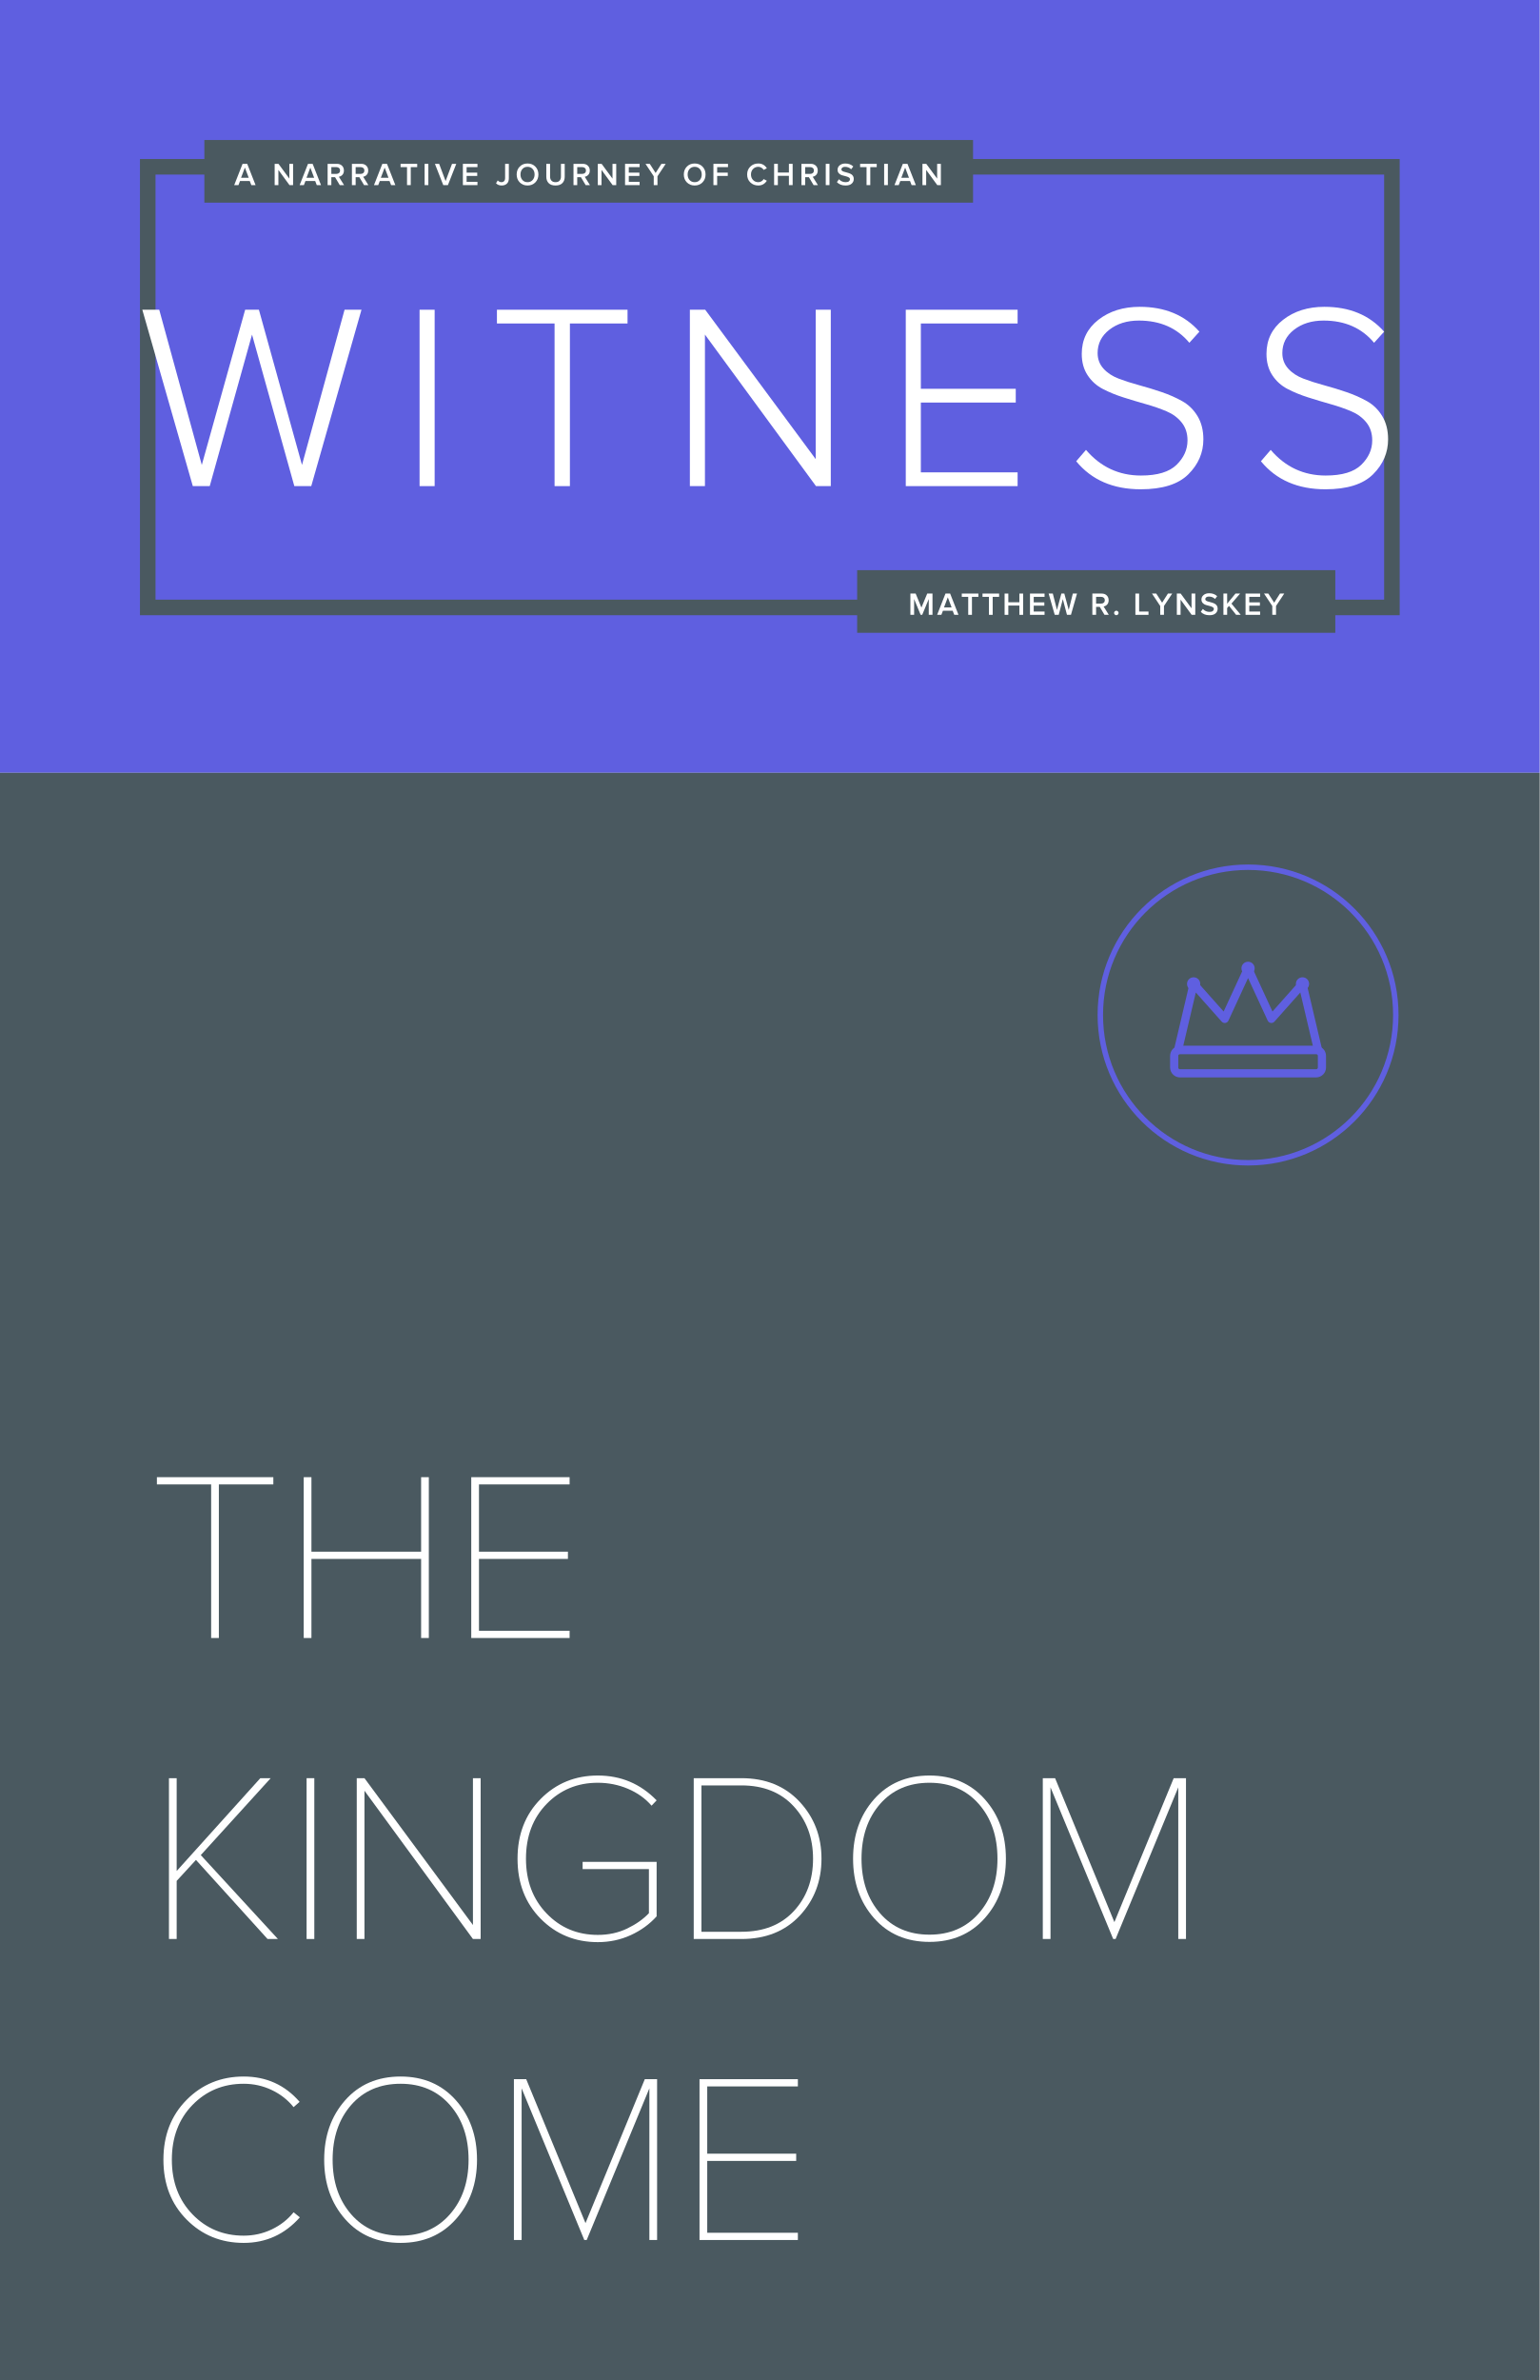
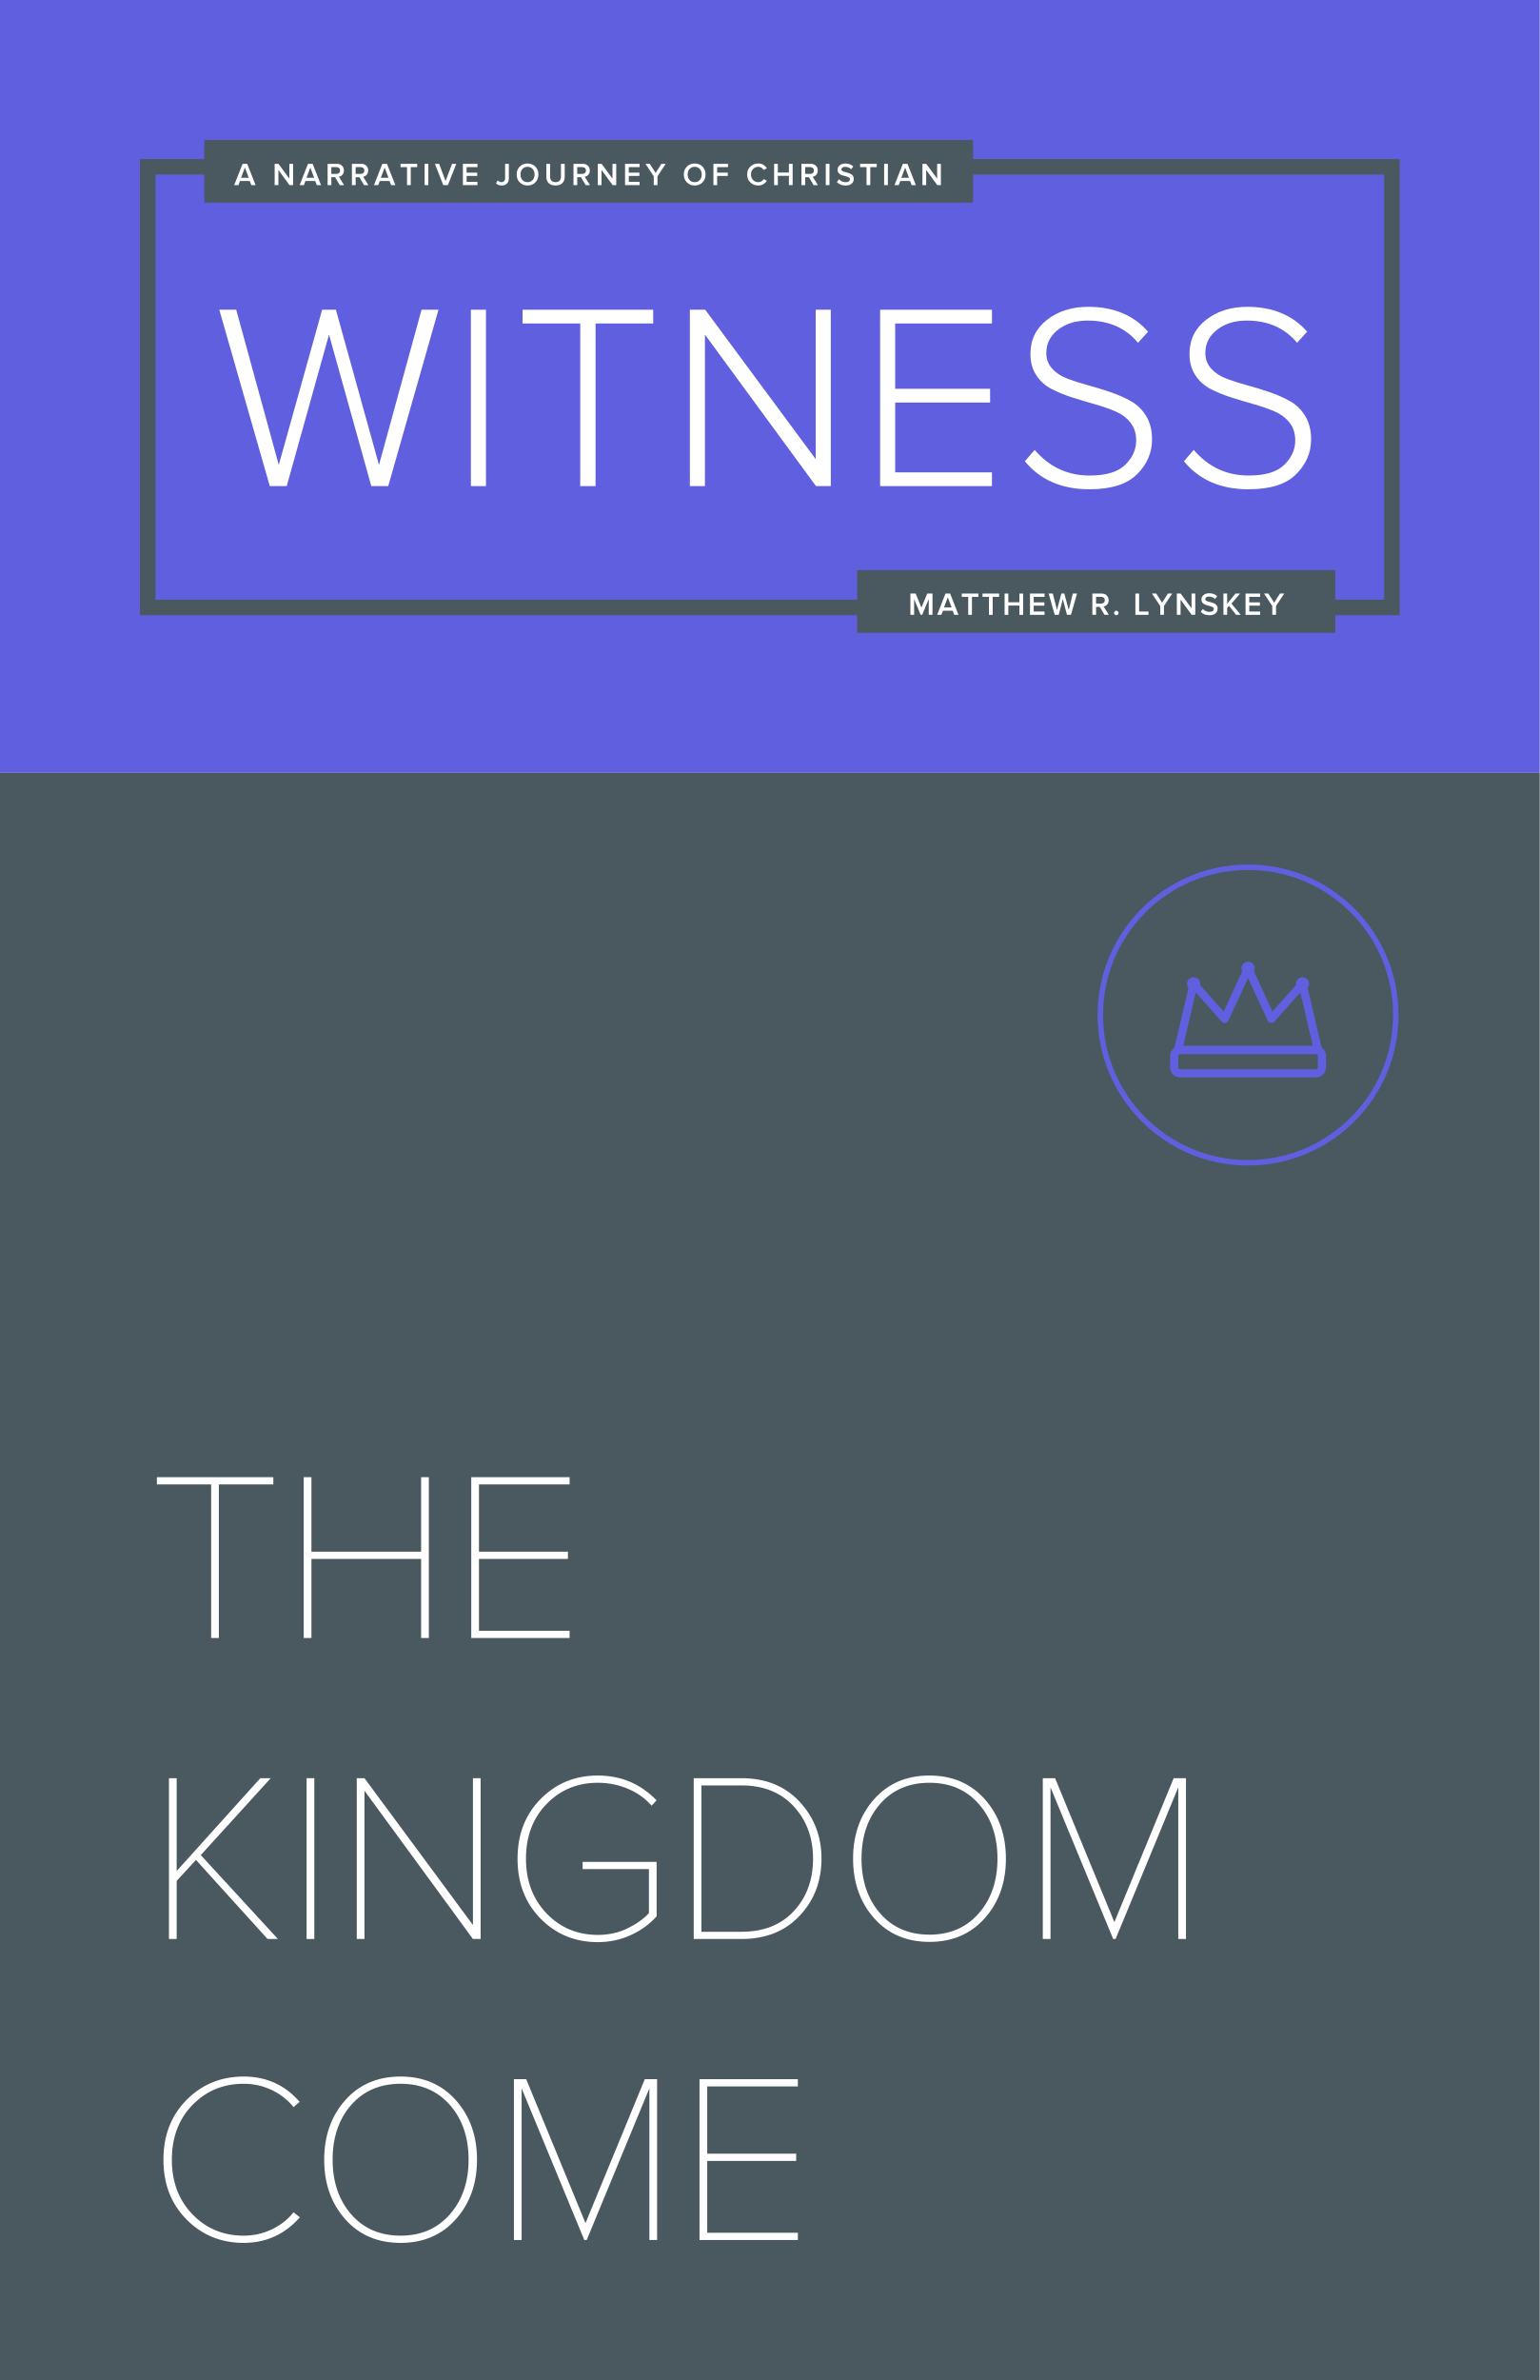
<svg xmlns="http://www.w3.org/2000/svg" id="Layer_1" data-name="Layer 1" viewBox="0 0 396 612">
  <rect width="396" height="198.72" style="fill: #5f5fe0;" />
  <rect y="198.72" width="396" height="413.28" style="fill: #4a5960;" />
  <rect x="38" y="42.89" width="320" height="113.31" style="fill: none; stroke: #4a5960; stroke-width: 4px;" />
  <rect x="52.56" y="36" width="197.71" height="16.11" style="fill: #4a5960;" />
  <path transform="translate(60.23,47.60) scale(0.0082,-0.0082)" d="M671 0H538L489 128H183L134 0H1L263 667H409ZM456 231 336 549 216 231Z" fill="#fff" />
  <path transform="translate(70.06,47.60) scale(0.0082,-0.0082)" d="M649 0H536L188 476V0H71V667H191L532 204V667H649Z" fill="#fff" />
  <path transform="translate(77.06,47.60) scale(0.0082,-0.0082)" d="M671 0H538L489 128H183L134 0H1L263 667H409ZM456 231 336 549 216 231Z" fill="#fff" />
  <path transform="translate(83.68,47.60) scale(0.0082,-0.0082)" d="M587 0H452L304 249H188V0H71V667H364Q462 667 522.0 609.0Q582 551 582 458Q582 374 536.0 323.5Q490 273 424 262ZM348 352Q398 352 430.0 381.0Q462 410 462.0 458.0Q462 506 430.0 535.0Q398 564 348 564H188V352Z" fill="#fff" />
  <path transform="translate(89.93,47.60) scale(0.0082,-0.0082)" d="M587 0H452L304 249H188V0H71V667H364Q462 667 522.0 609.0Q582 551 582 458Q582 374 536.0 323.5Q490 273 424 262ZM348 352Q398 352 430.0 381.0Q462 410 462.0 458.0Q462 506 430.0 535.0Q398 564 348 564H188V352Z" fill="#fff" />
  <path transform="translate(96.18,47.60) scale(0.0082,-0.0082)" d="M671 0H538L489 128H183L134 0H1L263 667H409ZM456 231 336 549 216 231Z" fill="#fff" />
  <path transform="translate(102.80,47.60) scale(0.0082,-0.0082)" d="M347 0H230V564H28V667H549V564H347Z" fill="#fff" />
  <path transform="translate(108.63,47.60) scale(0.0082,-0.0082)" d="M188 0H71V667H188Z" fill="#fff" />
  <path transform="translate(111.85,47.60) scale(0.0082,-0.0082)" d="M409 0H263L1 667H134L336 127L538 667H671Z" fill="#fff" />
  <path transform="translate(118.47,47.60) scale(0.0082,-0.0082)" d="M528 0H71V667H528V564H188V391H521V288H188V103H528Z" fill="#fff" />
  <path transform="translate(127.51,47.60) scale(0.0082,-0.0082)" d="M185 -12Q74 -12 8 58L62 147Q113 92 176 92Q230 92 261.5 125.0Q293 158 293 213V667H410V211Q410 101 348.0 44.5Q286 -12 185 -12Z" fill="#fff" />
  <path transform="translate(132.55,47.60) scale(0.0082,-0.0082)" d="M627.0 85.5Q531 -12 382.0 -12.0Q233 -12 137.0 85.5Q41 183 41.0 333.0Q41 483 137.0 580.5Q233 678 382.0 678.0Q531 678 627.0 580.5Q723 483 723.0 333.0Q723 183 627.0 85.5ZM382 92Q481 92 542.0 160.5Q603 229 603 333Q603 438 542.0 506.0Q481 574 382 574Q282 574 221.5 506.0Q161 438 161.0 333.0Q161 228 221.5 160.0Q282 92 382 92Z" fill="#fff" />
  <path transform="translate(139.93,47.60) scale(0.0082,-0.0082)" d="M360 -12Q218 -12 144.5 62.0Q71 136 71 263V667H189V267Q189 186 233.5 139.0Q278 92 360.0 92.0Q442 92 486.0 139.0Q530 186 530 267V667H648V264Q648 136 574.5 62.0Q501 -12 360 -12Z" fill="#fff" />
  <path transform="translate(146.92,47.60) scale(0.0082,-0.0082)" d="M587 0H452L304 249H188V0H71V667H364Q462 667 522.0 609.0Q582 551 582 458Q582 374 536.0 323.5Q490 273 424 262ZM348 352Q398 352 430.0 381.0Q462 410 462.0 458.0Q462 506 430.0 535.0Q398 564 348 564H188V352Z" fill="#fff" />
  <path transform="translate(153.17,47.60) scale(0.0082,-0.0082)" d="M649 0H536L188 476V0H71V667H191L532 204V667H649Z" fill="#fff" />
  <path transform="translate(160.18,47.60) scale(0.0082,-0.0082)" d="M528 0H71V667H528V564H188V391H521V288H188V103H528Z" fill="#fff" />
  <path transform="translate(166.01,47.60) scale(0.0082,-0.0082)" d="M377 0H260V277L1 667H135L319 381L501 667H635L377 277Z" fill="#fff" />
  <path transform="translate(175.54,47.60) scale(0.0082,-0.0082)" d="M627.0 85.5Q531 -12 382.0 -12.0Q233 -12 137.0 85.5Q41 183 41.0 333.0Q41 483 137.0 580.5Q233 678 382.0 678.0Q531 678 627.0 580.5Q723 483 723.0 333.0Q723 183 627.0 85.5ZM382 92Q481 92 542.0 160.5Q603 229 603 333Q603 438 542.0 506.0Q481 574 382 574Q282 574 221.5 506.0Q161 438 161.0 333.0Q161 228 221.5 160.0Q282 92 382 92Z" fill="#fff" />
  <path transform="translate(182.91,47.60) scale(0.0082,-0.0082)" d="M188 0H71V667H528V564H188V391H521V288H188Z" fill="#fff" />
  <path transform="translate(191.83,47.60) scale(0.0082,-0.0082)" d="M391 -12Q241 -12 141.0 84.5Q41 181 41.0 333.0Q41 485 141.0 581.5Q241 678 391 678Q565 678 659 528L559 477Q534 520 488.5 547.0Q443 574 391 574Q292 574 226.5 506.0Q161 438 161.0 333.0Q161 228 226.5 160.0Q292 92 391 92Q444 92 489.0 119.0Q534 146 559 189L659 138Q563 -12 391 -12Z" fill="#fff" />
  <path transform="translate(198.52,47.60) scale(0.0082,-0.0082)" d="M652 0H535V291H188V0H71V667H188V394H535V667H652Z" fill="#fff" />
  <path transform="translate(205.55,47.60) scale(0.0082,-0.0082)" d="M587 0H452L304 249H188V0H71V667H364Q462 667 522.0 609.0Q582 551 582 458Q582 374 536.0 323.5Q490 273 424 262ZM348 352Q398 352 430.0 381.0Q462 410 462.0 458.0Q462 506 430.0 535.0Q398 564 348 564H188V352Z" fill="#fff" />
  <path transform="translate(211.80,47.60) scale(0.0082,-0.0082)" d="M188 0H71V667H188Z" fill="#fff" />
  <path transform="translate(215.02,47.60) scale(0.0082,-0.0082)" d="M299 -12Q127 -12 28 94L93 184Q179 92 304 92Q371 92 404.5 119.0Q438 146 438 183Q438 221 398.0 243.5Q358 266 301.0 279.0Q244 292 186.5 310.0Q129 328 89.0 371.0Q49 414 49 482Q49 566 116.5 621.5Q184 677 292 677Q446 677 542 584L475 497Q399 573 282 573Q230 573 199.5 550.5Q169 528 169 490Q169 465 190.5 448.0Q212 431 246.0 420.5Q280 410 321.5 400.0Q363 390 404.5 375.5Q446 361 480.0 340.0Q514 319 535.5 282.0Q557 245 557 194Q557 104 492.0 46.0Q427 -12 299 -12Z" fill="#fff" />
  <path transform="translate(220.99,47.60) scale(0.0082,-0.0082)" d="M347 0H230V564H28V667H549V564H347Z" fill="#fff" />
  <path transform="translate(226.82,47.60) scale(0.0082,-0.0082)" d="M188 0H71V667H188Z" fill="#fff" />
  <path transform="translate(230.05,47.60) scale(0.0082,-0.0082)" d="M671 0H538L489 128H183L134 0H1L263 667H409ZM456 231 336 549 216 231Z" fill="#fff" />
  <path transform="translate(236.67,47.60) scale(0.0082,-0.0082)" d="M649 0H536L188 476V0H71V667H191L532 204V667H649Z" fill="#fff" />
-   <path transform="translate(35.31,125.00) scale(0.068,-0.068)" d="M658 0H594L434 573L274 0H210L19 667H83L244 80L408 667H460L623 80L784 667H848Z" fill="#fff" />
-   <path transform="translate(102.27,125.00) scale(0.068,-0.068)" d="M140 0H83V667H140Z" fill="#fff" />
-   <path transform="translate(125.43,125.00) scale(0.068,-0.068)" d="M311 0H253V615H35V667H529V615H311Z" fill="#fff" />
+   <path transform="translate(55.11,125.00) scale(0.068,-0.068)" d="M658 0H594L434 573L274 0H210L19 667H83L244 80L408 667H460L623 80L784 667H848Z" fill="#fff" />
+   <path transform="translate(115.47,125.00) scale(0.068,-0.068)" d="M140 0H83V667H140Z" fill="#fff" />
+   <path transform="translate(132.03,125.00) scale(0.068,-0.068)" d="M311 0H253V615H35V667H529V615H311Z" fill="#fff" />
  <path transform="translate(171.79,125.00) scale(0.068,-0.068)" d="M616 0H560L140 573V0H83V667H141L559 102V667H616Z" fill="#fff" />
-   <path transform="translate(227.32,125.00) scale(0.068,-0.068)" d="M506 0H83V667H506V615H140V368H499V316H140V52H506Z" fill="#fff" />
-   <path transform="translate(273.67,125.00) scale(0.068,-0.068)" d="M290 -12Q133 -12 46 94L83 137Q166 40 291 40Q384 40 425.5 80.5Q467 121 467 173Q467 213 445.0 240.5Q423 268 387.5 283.0Q352 298 309.5 310.0Q267 322 224.5 335.5Q182 349 146.5 367.5Q111 386 89.0 419.5Q67 453 67 500Q67 580 130.0 629.0Q193 678 286 678Q429 678 512 584L474 542Q404 626 283 626Q216 626 171.5 591.5Q127 557 127 503Q127 469 149.0 444.5Q171 420 206.5 406.5Q242 393 284.5 381.5Q327 370 369.5 355.5Q412 341 447.5 321.0Q483 301 505.0 264.5Q527 228 527 177Q527 101 470.0 44.5Q413 -12 290 -12Z" fill="#fff" />
-   <path transform="translate(321.18,125.00) scale(0.068,-0.068)" d="M290 -12Q133 -12 46 94L83 137Q166 40 291 40Q384 40 425.5 80.5Q467 121 467 173Q467 213 445.0 240.5Q423 268 387.5 283.0Q352 298 309.5 310.0Q267 322 224.5 335.5Q182 349 146.5 367.5Q111 386 89.0 419.5Q67 453 67 500Q67 580 130.0 629.0Q193 678 286 678Q429 678 512 584L474 542Q404 626 283 626Q216 626 171.5 591.5Q127 557 127 503Q127 469 149.0 444.5Q171 420 206.5 406.5Q242 393 284.5 381.5Q327 370 369.5 355.5Q412 341 447.5 321.0Q483 301 505.0 264.5Q527 228 527 177Q527 101 470.0 44.5Q413 -12 290 -12Z" fill="#fff" />
+   <path transform="translate(220.72,125.00) scale(0.068,-0.068)" d="M506 0H83V667H506V615H140V368H499V316H140V52H506Z" fill="#fff" />
+   <path transform="translate(260.47,125.00) scale(0.068,-0.068)" d="M290 -12Q133 -12 46 94L83 137Q166 40 291 40Q384 40 425.5 80.5Q467 121 467 173Q467 213 445.0 240.5Q423 268 387.5 283.0Q352 298 309.5 310.0Q267 322 224.5 335.5Q182 349 146.5 367.5Q111 386 89.0 419.5Q67 453 67 500Q67 580 130.0 629.0Q193 678 286 678Q429 678 512 584L474 542Q404 626 283 626Q216 626 171.5 591.5Q127 557 127 503Q127 469 149.0 444.5Q171 420 206.5 406.5Q242 393 284.5 381.5Q327 370 369.5 355.5Q412 341 447.5 321.0Q483 301 505.0 264.5Q527 228 527 177Q527 101 470.0 44.5Q413 -12 290 -12Z" fill="#fff" />
+   <path transform="translate(301.38,125.00) scale(0.068,-0.068)" d="M290 -12Q133 -12 46 94L83 137Q166 40 291 40Q384 40 425.5 80.5Q467 121 467 173Q467 213 445.0 240.5Q423 268 387.5 283.0Q352 298 309.5 310.0Q267 322 224.5 335.5Q182 349 146.5 367.5Q111 386 89.0 419.5Q67 453 67 500Q67 580 130.0 629.0Q193 678 286 678Q429 678 512 584L474 542Q404 626 283 626Q216 626 171.5 591.5Q127 557 127 503Q127 469 149.0 444.5Q171 420 206.5 406.5Q242 393 284.5 381.5Q327 370 369.5 355.5Q412 341 447.5 321.0Q483 301 505.0 264.5Q527 228 527 177Q527 101 470.0 44.5Q413 -12 290 -12Z" fill="#fff" />
  <rect x="220.46" y="146.61" width="122.98" height="16.11" style="fill: #4a5960;" />
  <path transform="translate(233.57,158.10) scale(0.0082,-0.0082)" d="M764 0H647V495L442 0H392L188 495V0H71V667H236L417 228L599 667H764Z" fill="#fff" />
  <path transform="translate(241.02,158.10) scale(0.0082,-0.0082)" d="M671 0H538L489 128H183L134 0H1L263 667H409ZM456 231 336 549 216 231Z" fill="#fff" />
  <path transform="translate(247.14,158.10) scale(0.0082,-0.0082)" d="M347 0H230V564H28V667H549V564H347Z" fill="#fff" />
  <path transform="translate(252.47,158.10) scale(0.0082,-0.0082)" d="M347 0H230V564H28V667H549V564H347Z" fill="#fff" />
  <path transform="translate(257.80,158.10) scale(0.0082,-0.0082)" d="M652 0H535V291H188V0H71V667H188V394H535V667H652Z" fill="#fff" />
  <path transform="translate(264.33,158.10) scale(0.0082,-0.0082)" d="M528 0H71V667H528V564H188V391H521V288H188V103H528Z" fill="#fff" />
  <path transform="translate(269.66,158.10) scale(0.0082,-0.0082)" d="M706 0H581L451 492L322 0H197L6 667H137L267 153L405 667H498L636 153L765 667H896Z" fill="#fff" />
  <path transform="translate(280.37,158.10) scale(0.0082,-0.0082)" d="M587 0H452L304 249H188V0H71V667H364Q462 667 522.0 609.0Q582 551 582 458Q582 374 536.0 323.5Q490 273 424 262ZM348 352Q398 352 430.0 381.0Q462 410 462.0 458.0Q462 506 430.0 535.0Q398 564 348 564H188V352Z" fill="#fff" />
  <path transform="translate(286.12,158.10) scale(0.0082,-0.0082)" d="M171.0 9.5Q150 -11 122.0 -11.0Q94 -11 73.0 9.5Q52 30 52.0 59.0Q52 88 73.0 108.5Q94 129 122.0 129.0Q150 129 171.0 108.5Q192 88 192.0 59.0Q192 30 171.0 9.5Z" fill="#fff" />
  <path transform="translate(291.44,158.10) scale(0.0082,-0.0082)" d="M482 0H71V667H188V103H482Z" fill="#fff" />
  <path transform="translate(296.28,158.10) scale(0.0082,-0.0082)" d="M377 0H260V277L1 667H135L319 381L501 667H635L377 277Z" fill="#fff" />
  <path transform="translate(302.10,158.10) scale(0.0082,-0.0082)" d="M649 0H536L188 476V0H71V667H191L532 204V667H649Z" fill="#fff" />
  <path transform="translate(308.61,158.10) scale(0.0082,-0.0082)" d="M299 -12Q127 -12 28 94L93 184Q179 92 304 92Q371 92 404.5 119.0Q438 146 438 183Q438 221 398.0 243.5Q358 266 301.0 279.0Q244 292 186.5 310.0Q129 328 89.0 371.0Q49 414 49 482Q49 566 116.5 621.5Q184 677 292 677Q446 677 542 584L475 497Q399 573 282 573Q230 573 199.5 550.5Q169 528 169 490Q169 465 190.5 448.0Q212 431 246.0 420.5Q280 410 321.5 400.0Q363 390 404.5 375.5Q446 361 480.0 340.0Q514 319 535.5 282.0Q557 245 557 194Q557 104 492.0 46.0Q427 -12 299 -12Z" fill="#fff" />
  <path transform="translate(314.08,158.10) scale(0.0082,-0.0082)" d="M614 0H470L246 281L188 213V0H71V667H188V349L449 667H594L323 352Z" fill="#fff" />
  <path transform="translate(319.77,158.10) scale(0.0082,-0.0082)" d="M528 0H71V667H528V564H188V391H521V288H188V103H528Z" fill="#fff" />
  <path transform="translate(325.10,158.10) scale(0.0082,-0.0082)" d="M377 0H260V277L1 667H135L319 381L501 667H635L377 277Z" fill="#fff" />
  <g transform="translate(321,261)" fill="none" stroke="#5f5fe0" stroke-linecap="round" stroke-linejoin="round">
    <circle r="38" stroke-width="1.4" />
    <path d="M-18,9 L-14,-8 L-6,1 L0,-12 L6,1 L14,-8 L18,9 Z" stroke-width="2.1" />
    <rect x="-19" y="9" width="38" height="6" rx="1.5" stroke-width="2.1" />
    <circle cx="-14" cy="-8" r="1.7" fill="#5f5fe0" stroke="none" />
    <circle cx="0" cy="-12" r="1.7" fill="#5f5fe0" stroke="none" />
    <circle cx="14" cy="-8" r="1.7" fill="#5f5fe0" stroke="none" />
  </g>
  <path transform="translate(38.00,421.20) scale(0.062,-0.062)" d="M295 0H263V637H38V667H521V637H295Z" fill="#fff" />
  <path transform="translate(72.66,421.20) scale(0.062,-0.062)" d="M607 0H575V328H120V0H88V667H120V358H575V667H607Z" fill="#fff" />
  <path transform="translate(115.75,421.20) scale(0.062,-0.062)" d="M496 0H88V667H496V637H120V358H489V328H120V30H496Z" fill="#fff" />
  <path transform="translate(38.00,498.60) scale(0.062,-0.062)" d="M540 0H497L200 328L120 241V0H88V667H120V282L467 667H510L220 348Z" fill="#fff" />
  <path transform="translate(73.40,498.60) scale(0.062,-0.062)" d="M120 0H88V667H120Z" fill="#fff" />
  <path transform="translate(86.30,498.60) scale(0.062,-0.062)" d="M602 0H570L120 615V0H88V667H120L570 58V667H602Z" fill="#fff" />
  <path transform="translate(129.08,498.60) scale(0.062,-0.062)" d="M398 -13Q257 -13 161.0 84.0Q65 181 65 333Q65 484 161.0 581.0Q257 678 398 678Q542 678 642 575L621 553Q582 598 523.0 623.0Q464 648 398 648Q271 648 185.5 560.0Q100 472 100 333Q100 195 185.5 106.0Q271 17 398 17Q465 17 520.0 43.5Q575 70 610 107V290H335V320H642V94Q598 45 534.5 16.0Q471 -13 398 -13Z" fill="#fff" />
  <path transform="translate(172.97,498.60) scale(0.062,-0.062)" d="M286 0H88V667H286Q436 667 527.0 569.5Q618 472 618 333Q618 193 527.5 96.5Q437 0 286 0ZM286 30Q424 30 503.5 116.0Q583 202 583 333Q583 463 503.0 550.0Q423 637 286 637H120V30Z" fill="#fff" />
  <path transform="translate(215.38,498.60) scale(0.062,-0.062)" d="M382 -12Q239 -12 152.0 86.5Q65 185 65.0 333.0Q65 481 152.0 579.5Q239 678 382 678Q524 678 611.5 579.5Q699 481 699.0 333.0Q699 185 611.5 86.5Q524 -12 382 -12ZM382 18Q509 18 586.5 106.5Q664 195 664 333Q664 472 586.5 560.0Q509 648 382 648Q254 648 177.0 560.0Q100 472 100 333Q100 195 177.0 106.5Q254 18 382 18Z" fill="#fff" />
  <path transform="translate(262.75,498.60) scale(0.062,-0.062)" d="M682 0H650V629L390 0H380L120 629V0H88V667H139L385 70L631 667H682Z" fill="#fff" />
  <path transform="translate(38.00,576.00) scale(0.062,-0.062)" d="M398 -12Q257 -12 161.0 85.0Q65 182 65.0 333.0Q65 484 161.0 581.0Q257 678 398.0 678.0Q539 678 630 573L605 551Q569 596 514.5 622.0Q460 648 398 648Q271 648 185.5 560.0Q100 472 100 333Q100 195 185.5 106.5Q271 18 398 18Q460 18 514.5 44.0Q569 70 605 115L631 94Q537 -12 398 -12Z" fill="#fff" />
  <path transform="translate(79.35,576.00) scale(0.062,-0.062)" d="M382 -12Q239 -12 152.0 86.5Q65 185 65.0 333.0Q65 481 152.0 579.5Q239 678 382 678Q524 678 611.5 579.5Q699 481 699.0 333.0Q699 185 611.5 86.5Q524 -12 382 -12ZM382 18Q509 18 586.5 106.5Q664 195 664 333Q664 472 586.5 560.0Q509 648 382 648Q254 648 177.0 560.0Q100 472 100 333Q100 195 177.0 106.5Q254 18 382 18Z" fill="#fff" />
  <path transform="translate(126.72,576.00) scale(0.062,-0.062)" d="M682 0H650V629L390 0H380L120 629V0H88V667H139L385 70L631 667H682Z" fill="#fff" />
  <path transform="translate(174.46,576.00) scale(0.062,-0.062)" d="M496 0H88V667H496V637H120V358H489V328H120V30H496Z" fill="#fff" />
</svg>
